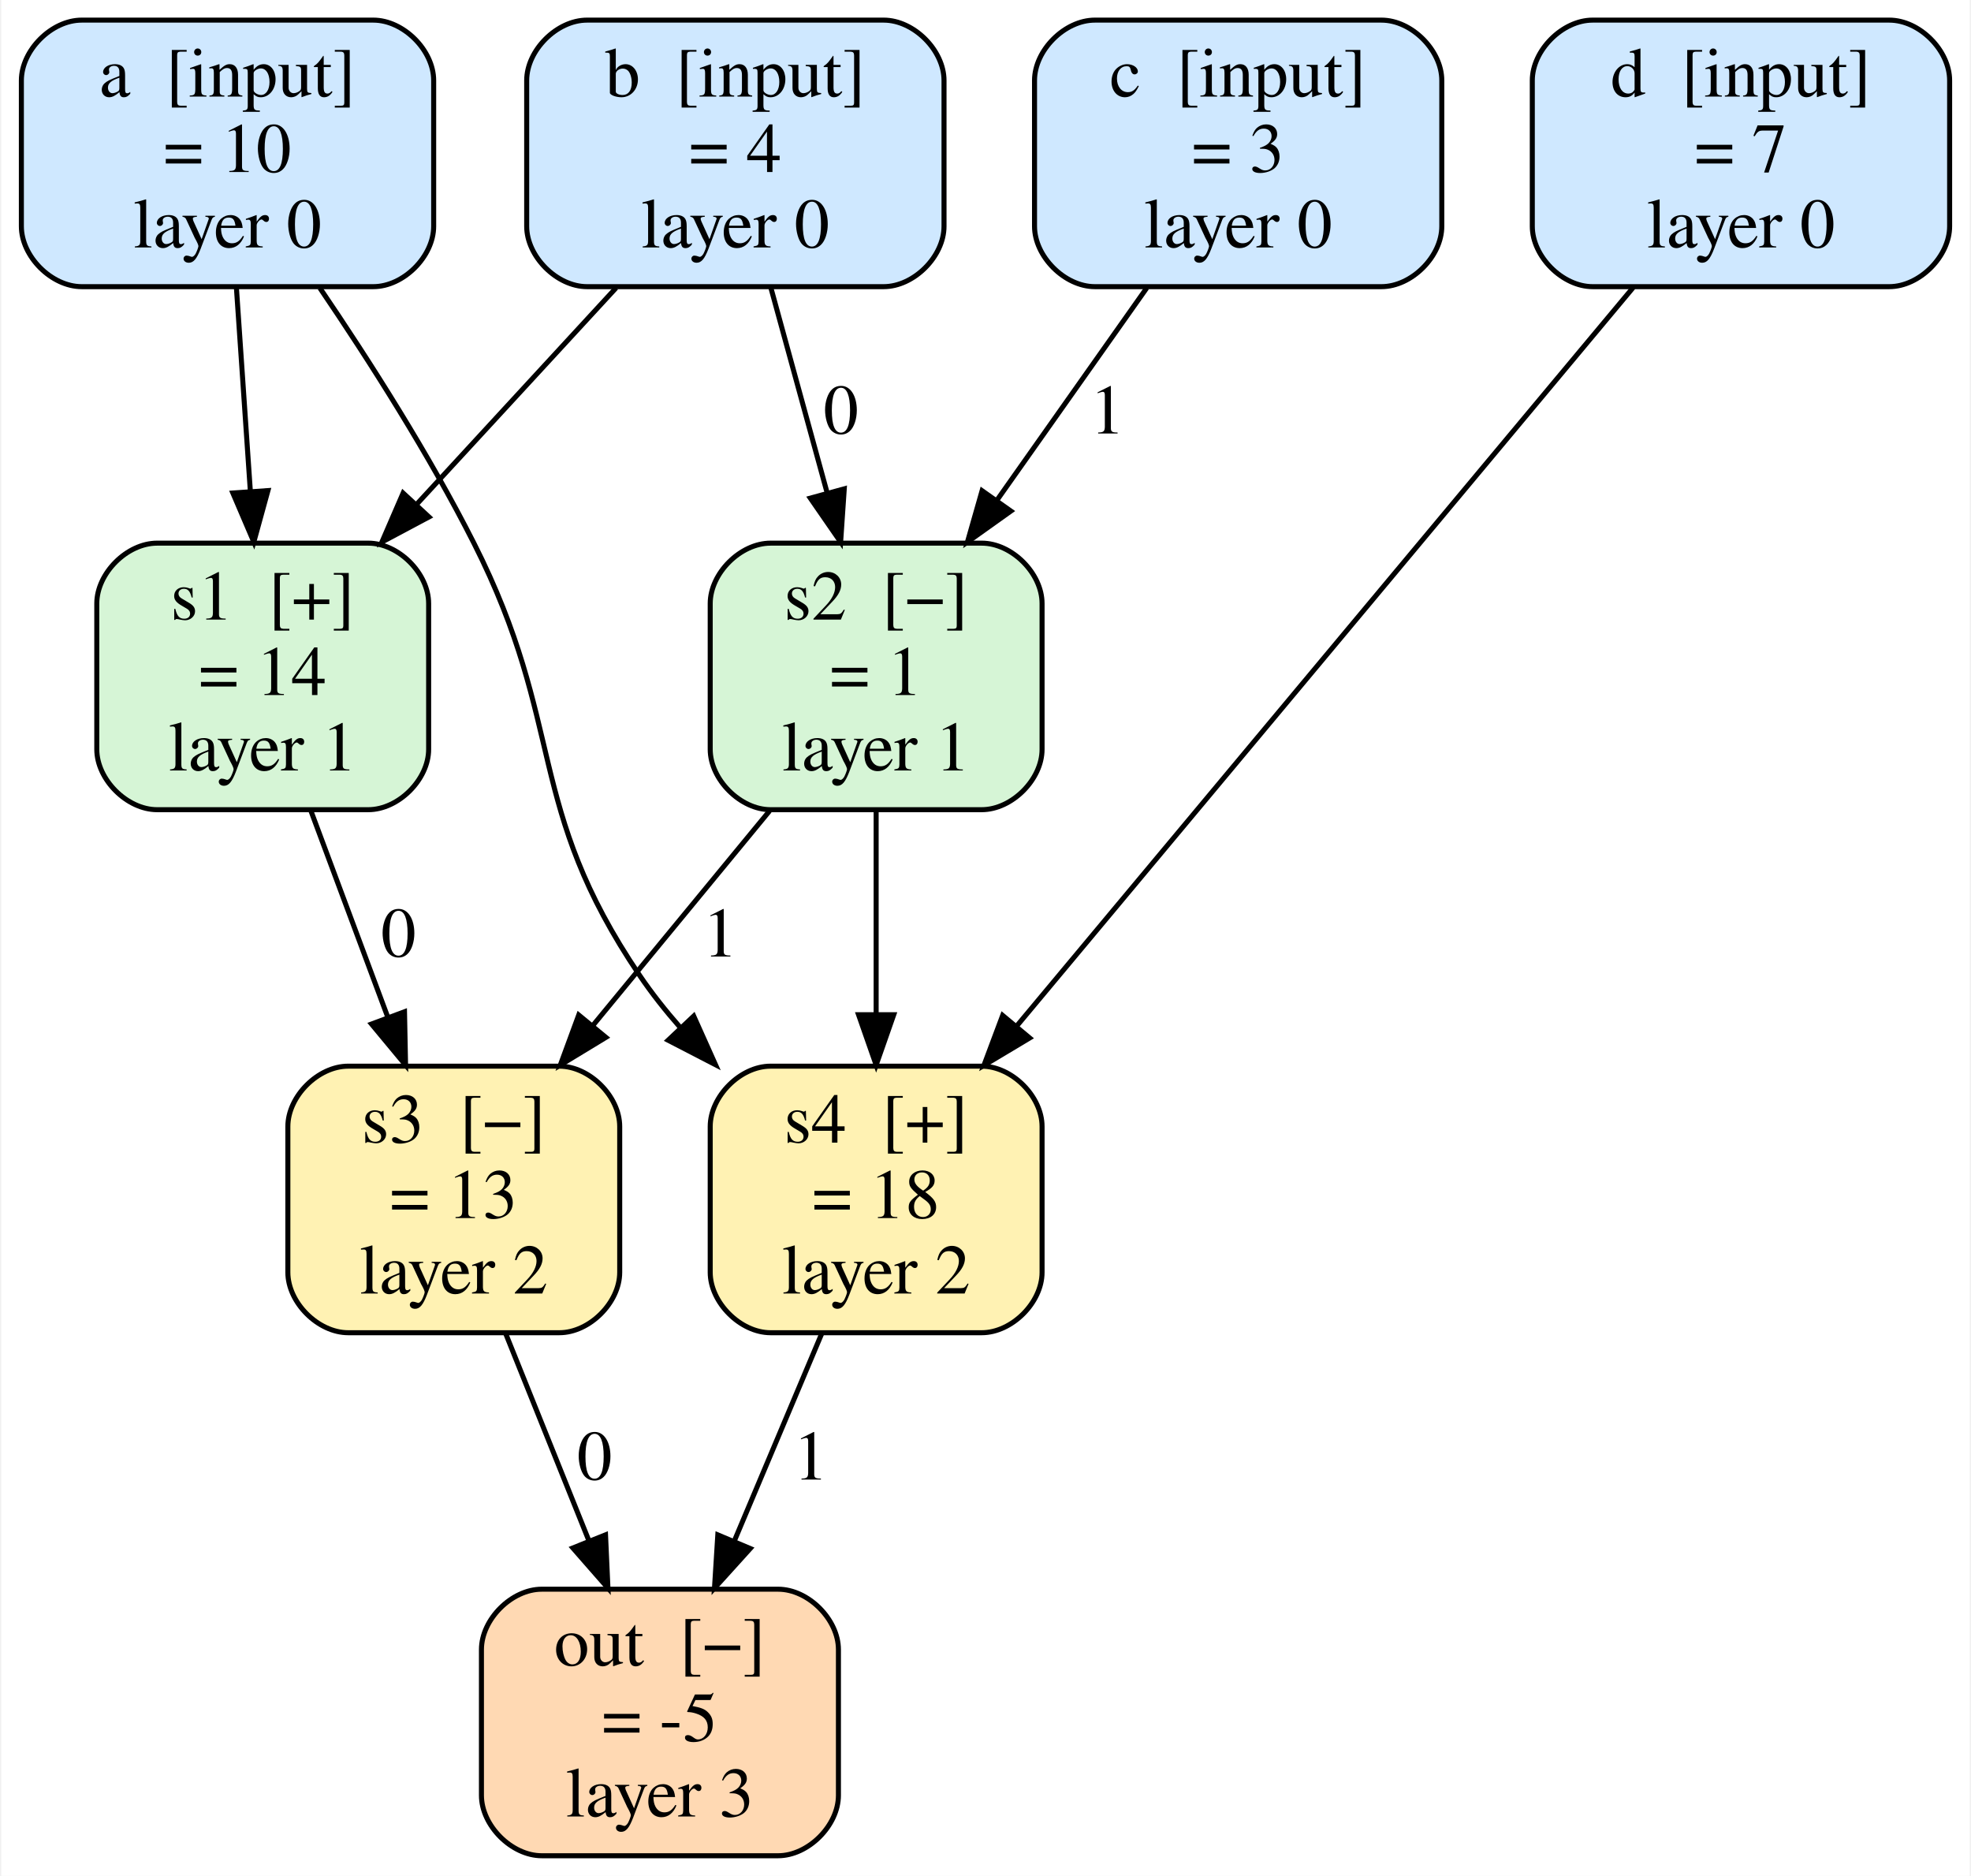
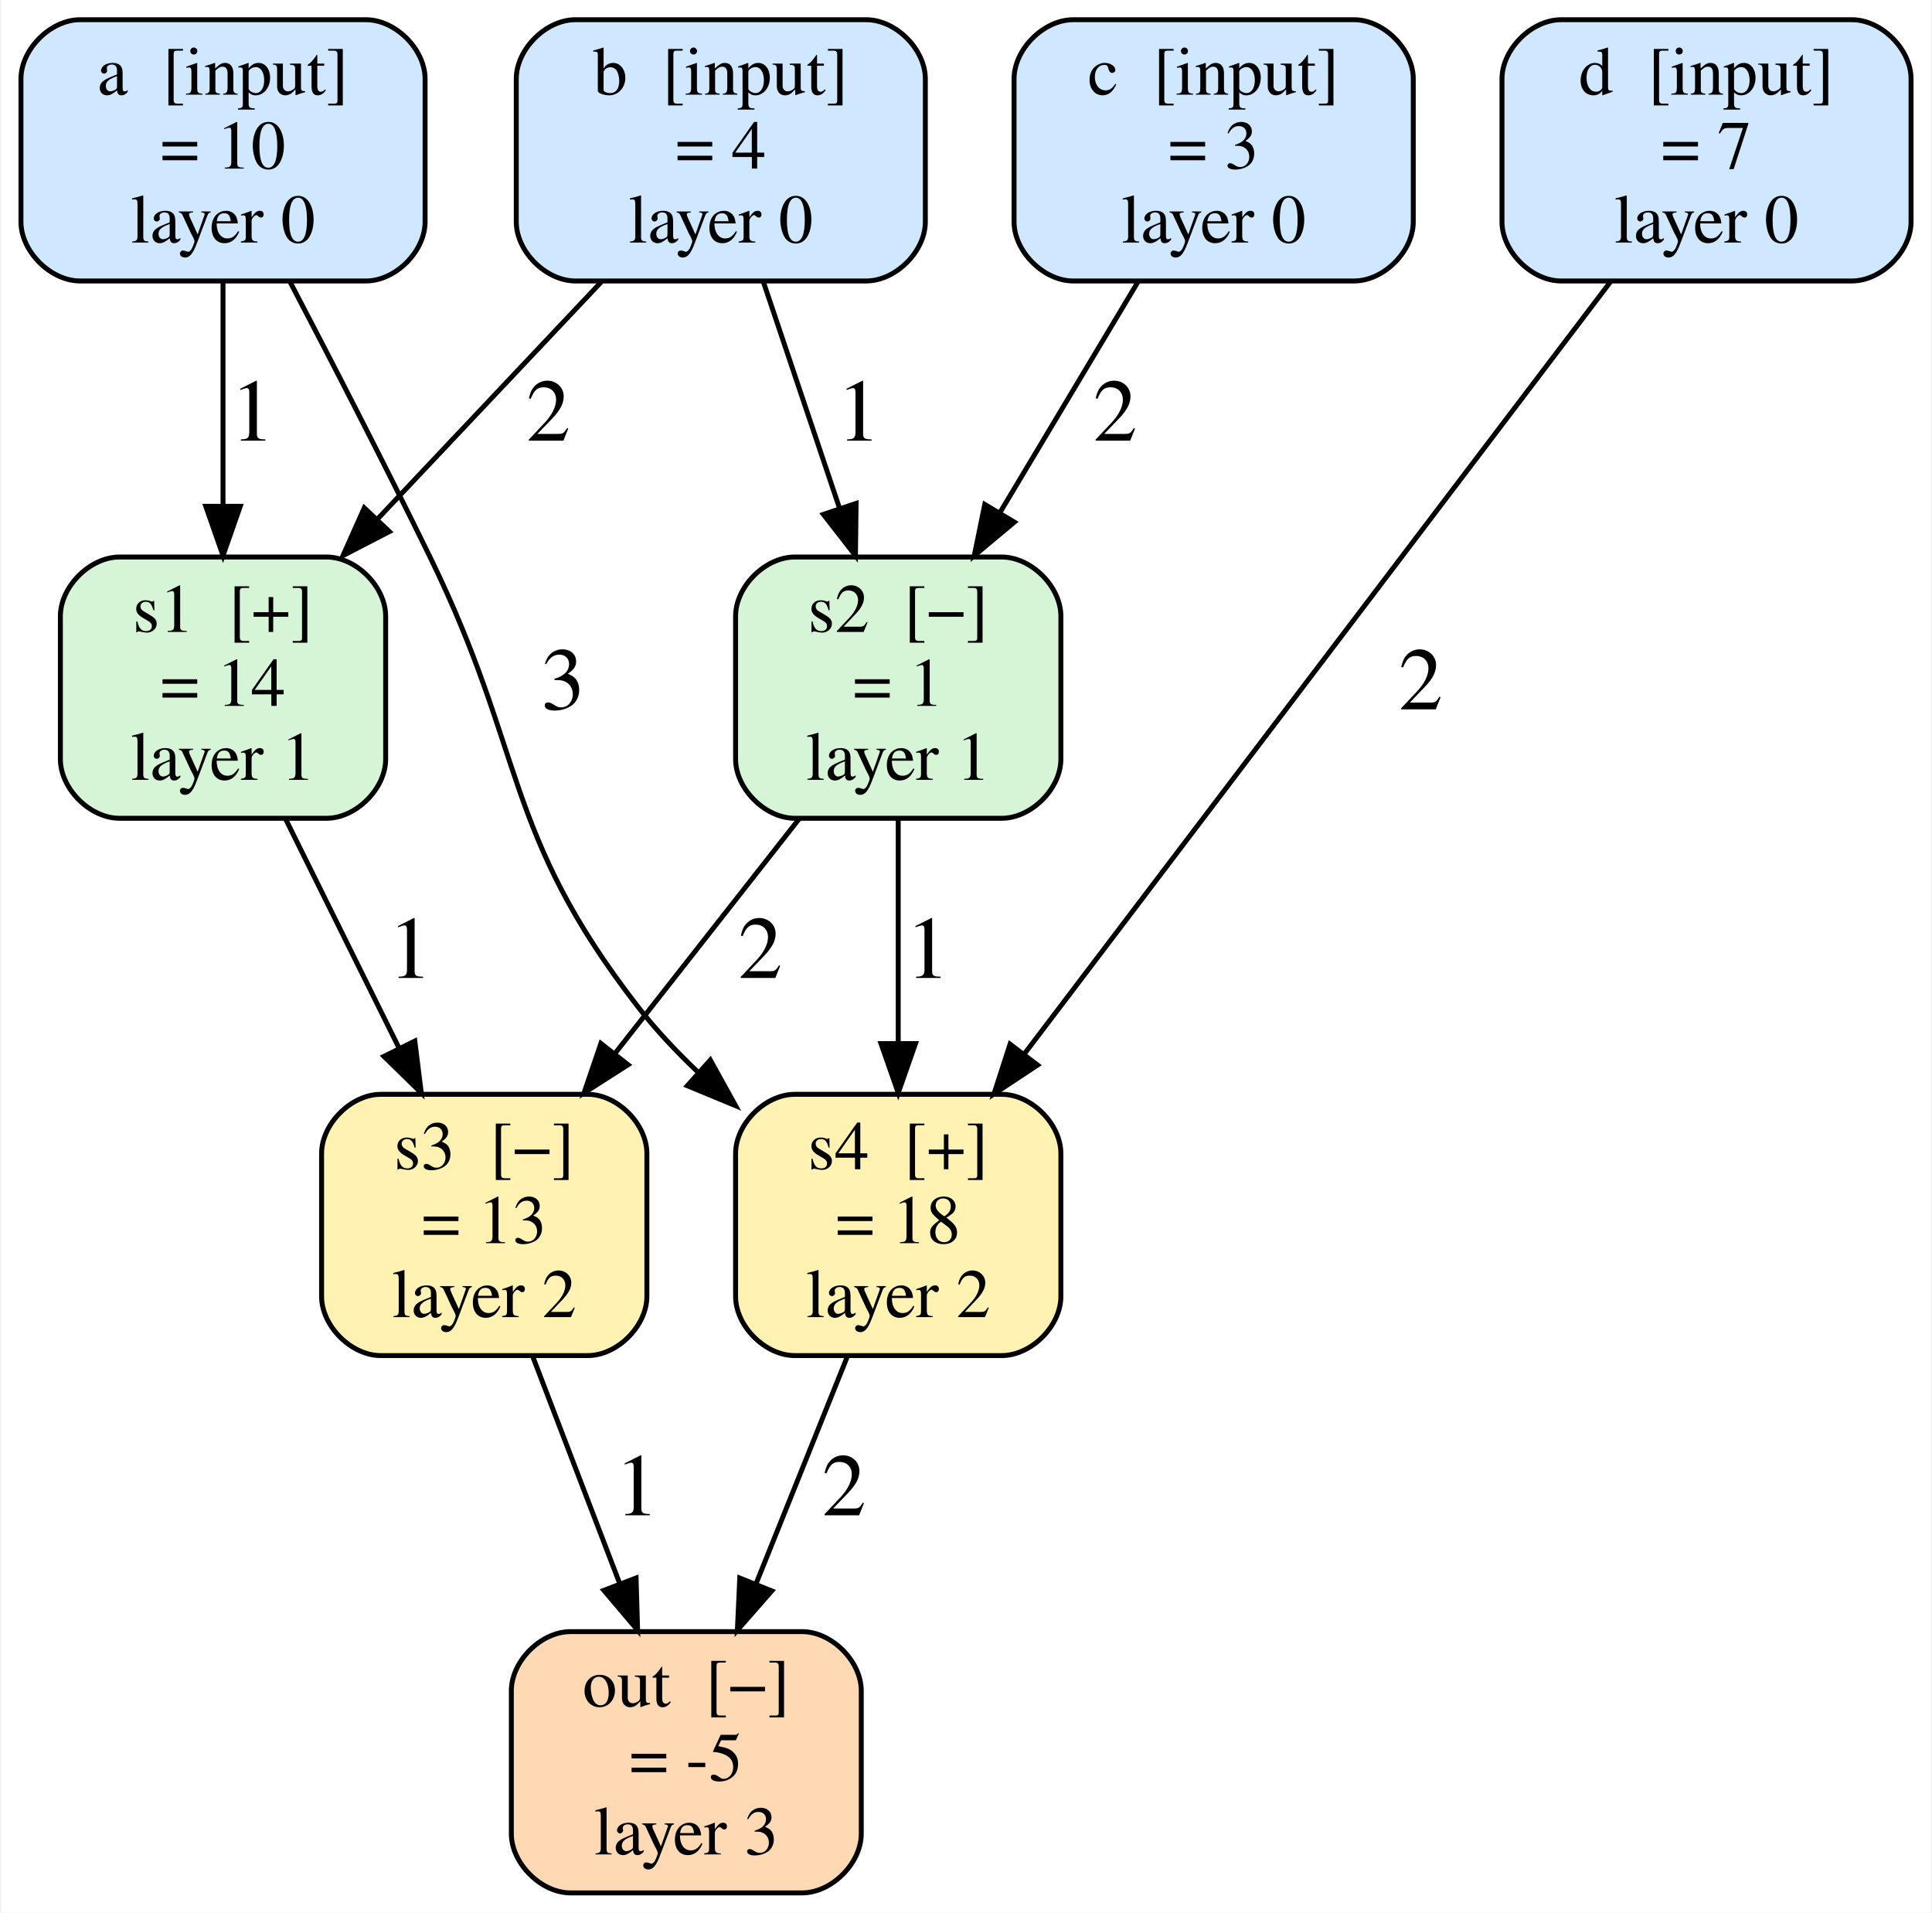
- <svg xmlns="http://www.w3.org/2000/svg" width="392pt" height="373pt" viewBox="0.00 0.00 391.50 373.00">
-   <g id="graph0" class="graph" transform="scale(1 1) rotate(0) translate(4 369)">
-     <polygon fill="white" stroke="transparent" points="-4,4 -4,-369 387.5,-369 387.5,4 -4,4" />
+ <svg xmlns="http://www.w3.org/2000/svg" width="392pt" height="388pt" viewBox="0.00 0.00 391.50 388.00">
+   <g id="graph0" class="graph" transform="scale(1 1) rotate(0) translate(4 384)">
+     <polygon fill="white" stroke="transparent" points="-4,4 -4,-384 387.5,-384 387.5,4 -4,4" />
    <g id="node1" class="node">
-       <path fill="#cfe8ff" stroke="black" d="M70,-365C70,-365 12,-365 12,-365 6,-365 0,-359 0,-353 0,-353 0,-324 0,-324 0,-318 6,-312 12,-312 12,-312 70,-312 70,-312 76,-312 82,-318 82,-324 82,-324 82,-353 82,-353 82,-359 76,-365 70,-365" />
-       <text text-anchor="middle" x="41" y="-349.8" font-family="Times,serif" font-size="14.00">a  [input]</text>
-       <text text-anchor="middle" x="41" y="-334.8" font-family="Times,serif" font-size="14.00">= 10</text>
-       <text text-anchor="middle" x="41" y="-319.8" font-family="Times,serif" font-size="14.00">layer 0</text>
+       <path fill="#cfe8ff" stroke="black" d="M70,-380C70,-380 12,-380 12,-380 6,-380 0,-374 0,-368 0,-368 0,-339 0,-339 0,-333 6,-327 12,-327 12,-327 70,-327 70,-327 76,-327 82,-333 82,-339 82,-339 82,-368 82,-368 82,-374 76,-380 70,-380" />
+       <text text-anchor="middle" x="41" y="-364.8" font-family="Times,serif" font-size="14.00">a  [input]</text>
+       <text text-anchor="middle" x="41" y="-349.8" font-family="Times,serif" font-size="14.00">= 10</text>
+       <text text-anchor="middle" x="41" y="-334.8" font-family="Times,serif" font-size="14.00">layer 0</text>
    </g>
    <g id="node5" class="node">
-       <path fill="#d6f5d6" stroke="black" d="M69,-261C69,-261 27,-261 27,-261 21,-261 15,-255 15,-249 15,-249 15,-220 15,-220 15,-214 21,-208 27,-208 27,-208 69,-208 69,-208 75,-208 81,-214 81,-220 81,-220 81,-249 81,-249 81,-255 75,-261 69,-261" />
-       <text text-anchor="middle" x="48" y="-245.8" font-family="Times,serif" font-size="14.00">s1  [+]</text>
-       <text text-anchor="middle" x="48" y="-230.8" font-family="Times,serif" font-size="14.00">= 14</text>
-       <text text-anchor="middle" x="48" y="-215.8" font-family="Times,serif" font-size="14.00">layer 1</text>
+       <path fill="#d6f5d6" stroke="black" d="M62,-271C62,-271 20,-271 20,-271 14,-271 8,-265 8,-259 8,-259 8,-230 8,-230 8,-224 14,-218 20,-218 20,-218 62,-218 62,-218 68,-218 74,-224 74,-230 74,-230 74,-259 74,-259 74,-265 68,-271 62,-271" />
+       <text text-anchor="middle" x="41" y="-255.8" font-family="Times,serif" font-size="14.00">s1  [+]</text>
+       <text text-anchor="middle" x="41" y="-240.8" font-family="Times,serif" font-size="14.00">= 14</text>
+       <text text-anchor="middle" x="41" y="-225.8" font-family="Times,serif" font-size="14.00">layer 1</text>
    </g>
    <g id="edge1" class="edge">
-       <path fill="none" stroke="black" d="M42.77,-311.76C43.6,-299.56 44.62,-284.78 45.53,-271.49" />
-       <polygon fill="black" stroke="black" points="49.04,-271.45 46.23,-261.23 42.06,-270.97 49.04,-271.45" />
+       <path fill="none" stroke="black" d="M41,-326.87C41,-313.34 41,-296.51 41,-281.67" />
+       <polygon fill="black" stroke="black" points="44.5,-281.29 41,-271.29 37.5,-281.29 44.5,-281.29" />
+       <text text-anchor="middle" x="47" y="-294.6" font-family="Times,serif" font-size="18.00">1</text>
    </g>
    <g id="node8" class="node">
-       <path fill="#fff2b3" stroke="black" d="M191,-157C191,-157 149,-157 149,-157 143,-157 137,-151 137,-145 137,-145 137,-116 137,-116 137,-110 143,-104 149,-104 149,-104 191,-104 191,-104 197,-104 203,-110 203,-116 203,-116 203,-145 203,-145 203,-151 197,-157 191,-157" />
-       <text text-anchor="middle" x="170" y="-141.8" font-family="Times,serif" font-size="14.00">s4  [+]</text>
-       <text text-anchor="middle" x="170" y="-126.8" font-family="Times,serif" font-size="14.00">= 18</text>
-       <text text-anchor="middle" x="170" y="-111.8" font-family="Times,serif" font-size="14.00">layer 2</text>
+       <path fill="#fff2b3" stroke="black" d="M199,-162C199,-162 157,-162 157,-162 151,-162 145,-156 145,-150 145,-150 145,-121 145,-121 145,-115 151,-109 157,-109 157,-109 199,-109 199,-109 205,-109 211,-115 211,-121 211,-121 211,-150 211,-150 211,-156 205,-162 199,-162" />
+       <text text-anchor="middle" x="178" y="-146.8" font-family="Times,serif" font-size="14.00">s4  [+]</text>
+       <text text-anchor="middle" x="178" y="-131.8" font-family="Times,serif" font-size="14.00">= 18</text>
+       <text text-anchor="middle" x="178" y="-116.8" font-family="Times,serif" font-size="14.00">layer 2</text>
    </g>
    <g id="edge9" class="edge">
-       <path fill="none" stroke="black" d="M59.37,-311.73C69.21,-297.25 81.11,-278.59 90,-261 108.47,-224.46 100.05,-208.9 123,-175 125.38,-171.48 128.11,-168.04 131.01,-164.73" />
-       <polygon fill="black" stroke="black" points="133.72,-166.96 138.05,-157.29 128.63,-162.16 133.72,-166.96" />
+       <path fill="none" stroke="black" d="M54.53,-326.95C62.9,-310.96 73.78,-289.88 83,-271 102.54,-230.97 97.76,-215.25 125,-180 128.64,-175.29 132.87,-170.77 137.34,-166.53" />
+       <polygon fill="black" stroke="black" points="139.87,-168.96 145,-159.69 135.21,-163.74 139.87,-168.96" />
+       <text text-anchor="middle" x="110" y="-240.1" font-family="Times,serif" font-size="18.00">3</text>
    </g>
    <g id="node2" class="node">
-       <path fill="#cfe8ff" stroke="black" d="M171.5,-365C171.5,-365 112.5,-365 112.5,-365 106.5,-365 100.5,-359 100.5,-353 100.5,-353 100.5,-324 100.5,-324 100.5,-318 106.5,-312 112.5,-312 112.5,-312 171.5,-312 171.5,-312 177.5,-312 183.5,-318 183.5,-324 183.5,-324 183.5,-353 183.5,-353 183.5,-359 177.5,-365 171.5,-365" />
-       <text text-anchor="middle" x="142" y="-349.8" font-family="Times,serif" font-size="14.00">b  [input]</text>
-       <text text-anchor="middle" x="142" y="-334.8" font-family="Times,serif" font-size="14.00">= 4</text>
-       <text text-anchor="middle" x="142" y="-319.8" font-family="Times,serif" font-size="14.00">layer 0</text>
+       <path fill="#cfe8ff" stroke="black" d="M171.5,-380C171.5,-380 112.5,-380 112.5,-380 106.5,-380 100.5,-374 100.5,-368 100.5,-368 100.5,-339 100.5,-339 100.5,-333 106.5,-327 112.5,-327 112.5,-327 171.5,-327 171.5,-327 177.5,-327 183.5,-333 183.5,-339 183.5,-339 183.5,-368 183.5,-368 183.5,-374 177.5,-380 171.5,-380" />
+       <text text-anchor="middle" x="142" y="-364.8" font-family="Times,serif" font-size="14.00">b  [input]</text>
+       <text text-anchor="middle" x="142" y="-349.8" font-family="Times,serif" font-size="14.00">= 4</text>
+       <text text-anchor="middle" x="142" y="-334.8" font-family="Times,serif" font-size="14.00">layer 0</text>
    </g>
    <g id="edge2" class="edge">
-       <path fill="none" stroke="black" d="M118.28,-311.76C106.26,-298.71 91.51,-282.72 78.64,-268.75" />
-       <polygon fill="black" stroke="black" points="81.06,-266.21 71.71,-261.23 75.92,-270.96 81.06,-266.21" />
+       <path fill="none" stroke="black" d="M117.81,-326.87C104.17,-312.42 86.97,-294.2 72.31,-278.67" />
+       <polygon fill="black" stroke="black" points="74.75,-276.16 65.34,-271.29 69.66,-280.97 74.75,-276.16" />
+       <text text-anchor="middle" x="107" y="-294.6" font-family="Times,serif" font-size="18.00">2</text>
    </g>
    <g id="node6" class="node">
-       <path fill="#d6f5d6" stroke="black" d="M191,-261C191,-261 149,-261 149,-261 143,-261 137,-255 137,-249 137,-249 137,-220 137,-220 137,-214 143,-208 149,-208 149,-208 191,-208 191,-208 197,-208 203,-214 203,-220 203,-220 203,-249 203,-249 203,-255 197,-261 191,-261" />
-       <text text-anchor="middle" x="170" y="-245.8" font-family="Times,serif" font-size="14.00">s2  [−]</text>
-       <text text-anchor="middle" x="170" y="-230.8" font-family="Times,serif" font-size="14.00">= 1</text>
-       <text text-anchor="middle" x="170" y="-215.8" font-family="Times,serif" font-size="14.00">layer 1</text>
+       <path fill="#d6f5d6" stroke="black" d="M199,-271C199,-271 157,-271 157,-271 151,-271 145,-265 145,-259 145,-259 145,-230 145,-230 145,-224 151,-218 157,-218 157,-218 199,-218 199,-218 205,-218 211,-224 211,-230 211,-230 211,-259 211,-259 211,-265 205,-271 199,-271" />
+       <text text-anchor="middle" x="178" y="-255.8" font-family="Times,serif" font-size="14.00">s2  [−]</text>
+       <text text-anchor="middle" x="178" y="-240.8" font-family="Times,serif" font-size="14.00">= 1</text>
+       <text text-anchor="middle" x="178" y="-225.8" font-family="Times,serif" font-size="14.00">layer 1</text>
    </g>
    <g id="edge3" class="edge">
-       <path fill="none" stroke="black" d="M149.07,-311.76C152.45,-299.44 156.55,-284.49 160.23,-271.1" />
-       <polygon fill="black" stroke="black" points="163.66,-271.8 162.94,-261.23 156.91,-269.95 163.66,-271.8" />
-       <text text-anchor="middle" x="163" y="-282.8" font-family="Times,serif" font-size="14.00">0</text>
+       <path fill="none" stroke="black" d="M150.62,-326.87C155.26,-313.08 161.06,-295.85 166.12,-280.81" />
+       <polygon fill="black" stroke="black" points="169.45,-281.88 169.32,-271.29 162.82,-279.65 169.45,-281.88" />
+       <text text-anchor="middle" x="170" y="-294.6" font-family="Times,serif" font-size="18.00">1</text>
    </g>
    <g id="node3" class="node">
-       <path fill="#cfe8ff" stroke="black" d="M270.5,-365C270.5,-365 213.5,-365 213.5,-365 207.5,-365 201.5,-359 201.5,-353 201.5,-353 201.5,-324 201.5,-324 201.5,-318 207.5,-312 213.5,-312 213.5,-312 270.5,-312 270.5,-312 276.5,-312 282.5,-318 282.5,-324 282.5,-324 282.5,-353 282.5,-353 282.5,-359 276.5,-365 270.5,-365" />
-       <text text-anchor="middle" x="242" y="-349.8" font-family="Times,serif" font-size="14.00">c  [input]</text>
-       <text text-anchor="middle" x="242" y="-334.8" font-family="Times,serif" font-size="14.00">= 3</text>
-       <text text-anchor="middle" x="242" y="-319.8" font-family="Times,serif" font-size="14.00">layer 0</text>
+       <path fill="#cfe8ff" stroke="black" d="M270.5,-380C270.5,-380 213.5,-380 213.5,-380 207.5,-380 201.5,-374 201.5,-368 201.5,-368 201.5,-339 201.5,-339 201.5,-333 207.5,-327 213.5,-327 213.5,-327 270.5,-327 270.5,-327 276.5,-327 282.5,-333 282.5,-339 282.5,-339 282.5,-368 282.5,-368 282.5,-374 276.5,-380 270.5,-380" />
+       <text text-anchor="middle" x="242" y="-364.8" font-family="Times,serif" font-size="14.00">c  [input]</text>
+       <text text-anchor="middle" x="242" y="-349.8" font-family="Times,serif" font-size="14.00">= 3</text>
+       <text text-anchor="middle" x="242" y="-334.8" font-family="Times,serif" font-size="14.00">layer 0</text>
    </g>
    <g id="edge4" class="edge">
-       <path fill="none" stroke="black" d="M223.83,-311.76C214.79,-298.96 203.75,-283.31 194.02,-269.53" />
-       <polygon fill="black" stroke="black" points="196.79,-267.38 188.16,-261.23 191.07,-271.42 196.79,-267.38" />
-       <text text-anchor="middle" x="216" y="-282.8" font-family="Times,serif" font-size="14.00">1</text>
+       <path fill="none" stroke="black" d="M226.67,-326.87C218.26,-312.81 207.72,-295.19 198.6,-279.95" />
+       <polygon fill="black" stroke="black" points="201.56,-278.08 193.43,-271.29 195.56,-281.67 201.56,-278.08" />
+       <text text-anchor="middle" x="222" y="-294.6" font-family="Times,serif" font-size="18.00">2</text>
    </g>
    <g id="node4" class="node">
-       <path fill="#cfe8ff" stroke="black" d="M371.5,-365C371.5,-365 312.5,-365 312.5,-365 306.5,-365 300.5,-359 300.5,-353 300.5,-353 300.5,-324 300.5,-324 300.5,-318 306.5,-312 312.5,-312 312.5,-312 371.5,-312 371.5,-312 377.5,-312 383.5,-318 383.5,-324 383.5,-324 383.5,-353 383.5,-353 383.5,-359 377.5,-365 371.5,-365" />
-       <text text-anchor="middle" x="342" y="-349.8" font-family="Times,serif" font-size="14.00">d  [input]</text>
-       <text text-anchor="middle" x="342" y="-334.8" font-family="Times,serif" font-size="14.00">= 7</text>
-       <text text-anchor="middle" x="342" y="-319.8" font-family="Times,serif" font-size="14.00">layer 0</text>
+       <path fill="#cfe8ff" stroke="black" d="M371.5,-380C371.5,-380 312.5,-380 312.5,-380 306.5,-380 300.5,-374 300.5,-368 300.5,-368 300.5,-339 300.5,-339 300.5,-333 306.5,-327 312.5,-327 312.5,-327 371.5,-327 371.5,-327 377.5,-327 383.5,-333 383.5,-339 383.5,-339 383.5,-368 383.5,-368 383.5,-374 377.5,-380 371.5,-380" />
+       <text text-anchor="middle" x="342" y="-364.8" font-family="Times,serif" font-size="14.00">d  [input]</text>
+       <text text-anchor="middle" x="342" y="-349.8" font-family="Times,serif" font-size="14.00">= 7</text>
+       <text text-anchor="middle" x="342" y="-334.8" font-family="Times,serif" font-size="14.00">layer 0</text>
    </g>
    <g id="edge8" class="edge">
-       <path fill="none" stroke="black" d="M320.56,-311.83C289.58,-274.72 232.25,-206.05 197.97,-165" />
-       <polygon fill="black" stroke="black" points="200.53,-162.61 191.44,-157.17 195.16,-167.09 200.53,-162.61" />
+       <path fill="none" stroke="black" d="M322.54,-326.87C292.89,-287.82 236.37,-213.38 203.48,-170.06" />
+       <polygon fill="black" stroke="black" points="206.27,-167.94 197.43,-162.09 200.69,-172.17 206.27,-167.94" />
+       <text text-anchor="middle" x="284" y="-240.1" font-family="Times,serif" font-size="18.00">2</text>
    </g>
    <g id="node7" class="node">
-       <path fill="#fff2b3" stroke="black" d="M107,-157C107,-157 65,-157 65,-157 59,-157 53,-151 53,-145 53,-145 53,-116 53,-116 53,-110 59,-104 65,-104 65,-104 107,-104 107,-104 113,-104 119,-110 119,-116 119,-116 119,-145 119,-145 119,-151 113,-157 107,-157" />
-       <text text-anchor="middle" x="86" y="-141.8" font-family="Times,serif" font-size="14.00">s3  [−]</text>
-       <text text-anchor="middle" x="86" y="-126.8" font-family="Times,serif" font-size="14.00">= 13</text>
-       <text text-anchor="middle" x="86" y="-111.8" font-family="Times,serif" font-size="14.00">layer 2</text>
+       <path fill="#fff2b3" stroke="black" d="M115,-162C115,-162 73,-162 73,-162 67,-162 61,-156 61,-150 61,-150 61,-121 61,-121 61,-115 67,-109 73,-109 73,-109 115,-109 115,-109 121,-109 127,-115 127,-121 127,-121 127,-150 127,-150 127,-156 121,-162 115,-162" />
+       <text text-anchor="middle" x="94" y="-146.8" font-family="Times,serif" font-size="14.00">s3  [−]</text>
+       <text text-anchor="middle" x="94" y="-131.8" font-family="Times,serif" font-size="14.00">= 13</text>
+       <text text-anchor="middle" x="94" y="-116.8" font-family="Times,serif" font-size="14.00">layer 2</text>
    </g>
    <g id="edge5" class="edge">
-       <path fill="none" stroke="black" d="M57.59,-207.76C62.22,-195.32 67.86,-180.19 72.89,-166.7" />
-       <polygon fill="black" stroke="black" points="76.2,-167.82 76.41,-157.23 69.64,-165.38 76.2,-167.82" />
-       <text text-anchor="middle" x="75" y="-178.8" font-family="Times,serif" font-size="14.00">0</text>
+       <path fill="none" stroke="black" d="M53.69,-217.87C60.59,-203.94 69.22,-186.52 76.72,-171.38" />
+       <polygon fill="black" stroke="black" points="79.92,-172.81 81.23,-162.29 73.65,-169.7 79.92,-172.81" />
+       <text text-anchor="middle" x="79" y="-185.6" font-family="Times,serif" font-size="18.00">1</text>
    </g>
    <g id="edge6" class="edge">
-       <path fill="none" stroke="black" d="M148.8,-207.76C138.16,-194.84 125.13,-179.01 113.7,-165.14" />
-       <polygon fill="black" stroke="black" points="116.25,-162.73 107.19,-157.23 110.85,-167.17 116.25,-162.73" />
-       <text text-anchor="middle" x="139" y="-178.8" font-family="Times,serif" font-size="14.00">1</text>
+       <path fill="none" stroke="black" d="M157.88,-217.87C146.74,-203.68 132.75,-185.86 120.71,-170.52" />
+       <polygon fill="black" stroke="black" points="123.18,-168 114.25,-162.29 117.67,-172.32 123.18,-168" />
+       <text text-anchor="middle" x="150" y="-185.6" font-family="Times,serif" font-size="18.00">2</text>
    </g>
    <g id="edge7" class="edge">
-       <path fill="none" stroke="black" d="M170,-207.76C170,-195.56 170,-180.78 170,-167.49" />
-       <polygon fill="black" stroke="black" points="173.5,-167.23 170,-157.23 166.5,-167.23 173.5,-167.23" />
+       <path fill="none" stroke="black" d="M178,-217.87C178,-204.34 178,-187.51 178,-172.67" />
+       <polygon fill="black" stroke="black" points="181.5,-172.29 178,-162.29 174.5,-172.29 181.5,-172.29" />
+       <text text-anchor="middle" x="184" y="-185.6" font-family="Times,serif" font-size="18.00">1</text>
    </g>
    <g id="node9" class="node">
-       <path fill="#ffd9b3" stroke="black" d="M150.5,-53C150.5,-53 103.5,-53 103.5,-53 97.5,-53 91.5,-47 91.5,-41 91.5,-41 91.5,-12 91.5,-12 91.5,-6 97.5,0 103.5,0 103.5,0 150.5,0 150.5,0 156.5,0 162.5,-6 162.5,-12 162.5,-12 162.5,-41 162.5,-41 162.5,-47 156.5,-53 150.5,-53" />
-       <text text-anchor="middle" x="127" y="-37.8" font-family="Times,serif" font-size="14.00">out  [−]</text>
-       <text text-anchor="middle" x="127" y="-22.8" font-family="Times,serif" font-size="14.00">= -5</text>
-       <text text-anchor="middle" x="127" y="-7.8" font-family="Times,serif" font-size="14.00">layer 3</text>
+       <path fill="#ffd9b3" stroke="black" d="M158.5,-53C158.5,-53 111.5,-53 111.5,-53 105.5,-53 99.5,-47 99.5,-41 99.5,-41 99.5,-12 99.5,-12 99.5,-6 105.5,0 111.5,0 111.5,0 158.5,0 158.5,0 164.5,0 170.5,-6 170.5,-12 170.5,-12 170.5,-41 170.5,-41 170.5,-47 164.5,-53 158.5,-53" />
+       <text text-anchor="middle" x="135" y="-37.8" font-family="Times,serif" font-size="14.00">out  [−]</text>
+       <text text-anchor="middle" x="135" y="-22.8" font-family="Times,serif" font-size="14.00">= -5</text>
+       <text text-anchor="middle" x="135" y="-7.8" font-family="Times,serif" font-size="14.00">layer 3</text>
    </g>
    <g id="edge10" class="edge">
-       <path fill="none" stroke="black" d="M96.35,-103.76C101.35,-91.32 107.43,-76.19 112.85,-62.7" />
-       <polygon fill="black" stroke="black" points="116.18,-63.81 116.66,-53.23 109.68,-61.2 116.18,-63.81" />
-       <text text-anchor="middle" x="114" y="-74.8" font-family="Times,serif" font-size="14.00">0</text>
+       <path fill="none" stroke="black" d="M103.82,-108.87C109.11,-95.08 115.71,-77.85 121.47,-62.81" />
+       <polygon fill="black" stroke="black" points="124.81,-63.88 125.12,-53.29 118.27,-61.38 124.81,-63.88" />
+       <text text-anchor="middle" x="125" y="-76.6" font-family="Times,serif" font-size="18.00">1</text>
    </g>
    <g id="edge11" class="edge">
-       <path fill="none" stroke="black" d="M159.15,-103.76C153.9,-91.32 147.53,-76.19 141.84,-62.7" />
-       <polygon fill="black" stroke="black" points="144.96,-61.09 137.85,-53.23 138.51,-63.8 144.96,-61.09" />
-       <text text-anchor="middle" x="157" y="-74.8" font-family="Times,serif" font-size="14.00">1</text>
+       <path fill="none" stroke="black" d="M167.7,-108.87C162.16,-95.08 155.23,-77.85 149.19,-62.81" />
+       <polygon fill="black" stroke="black" points="152.34,-61.26 145.36,-53.29 145.85,-63.87 152.34,-61.26" />
+       <text text-anchor="middle" x="167" y="-76.6" font-family="Times,serif" font-size="18.00">2</text>
    </g>
  </g>
</svg>
